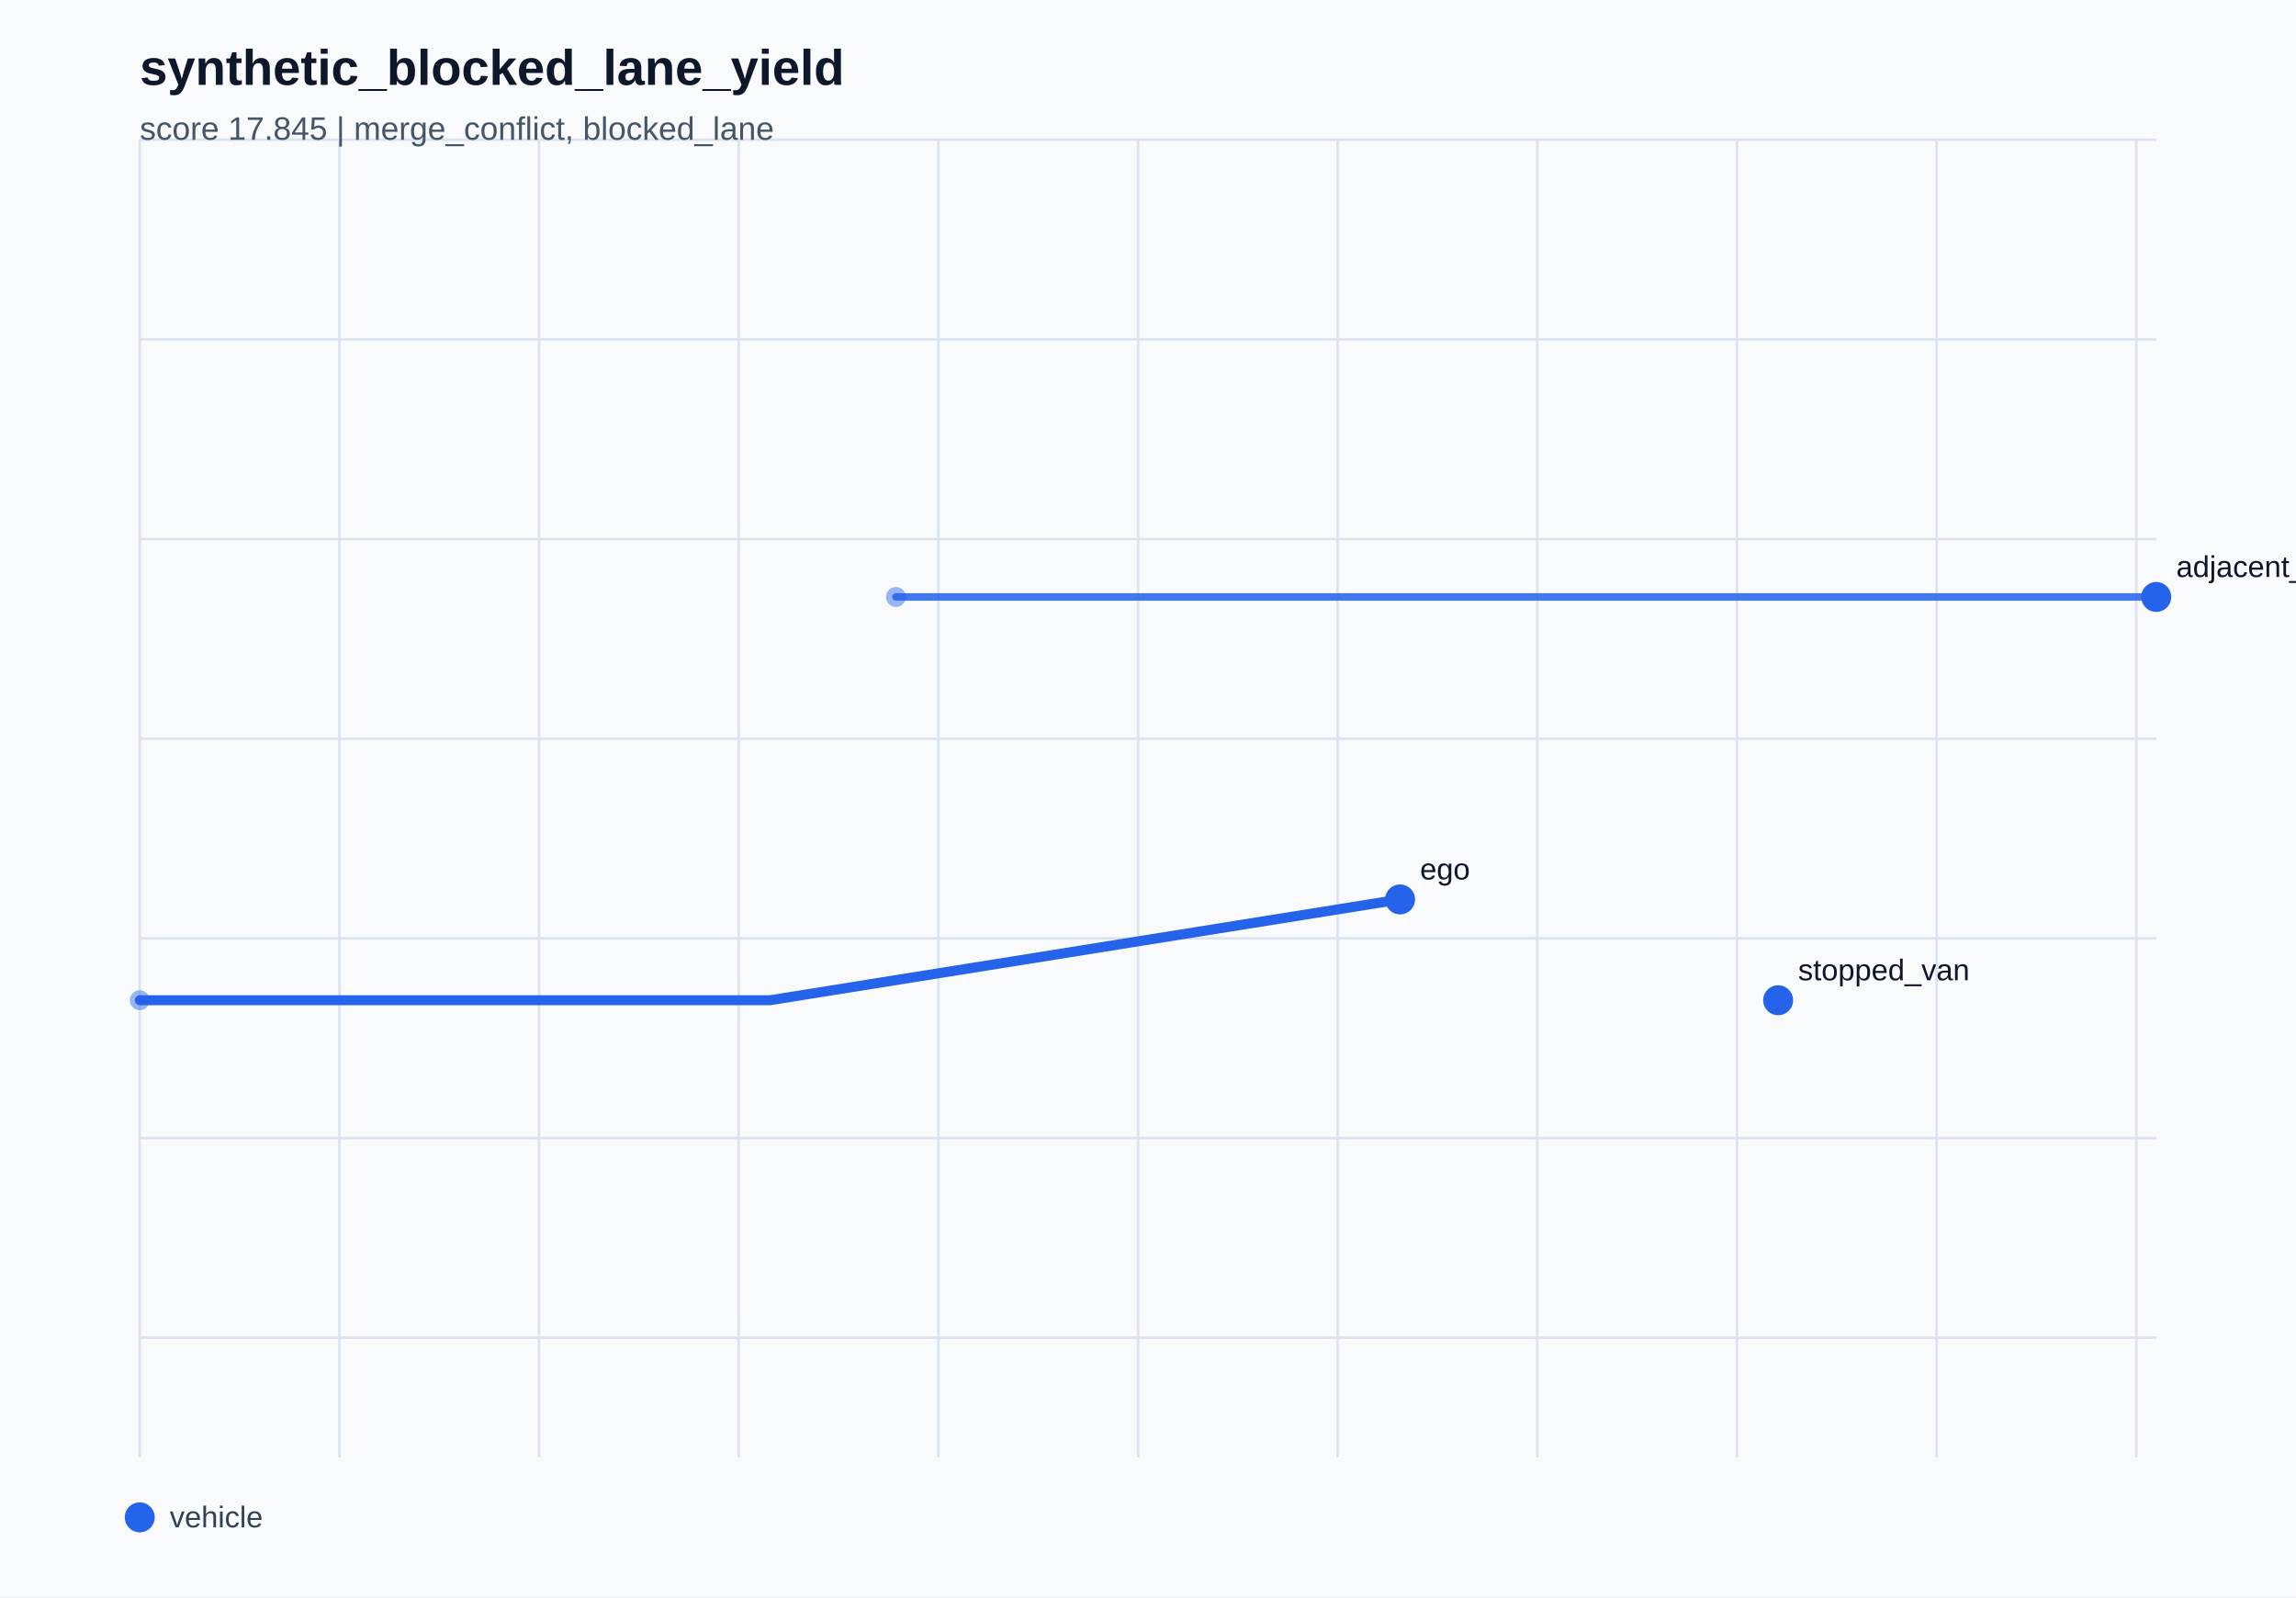
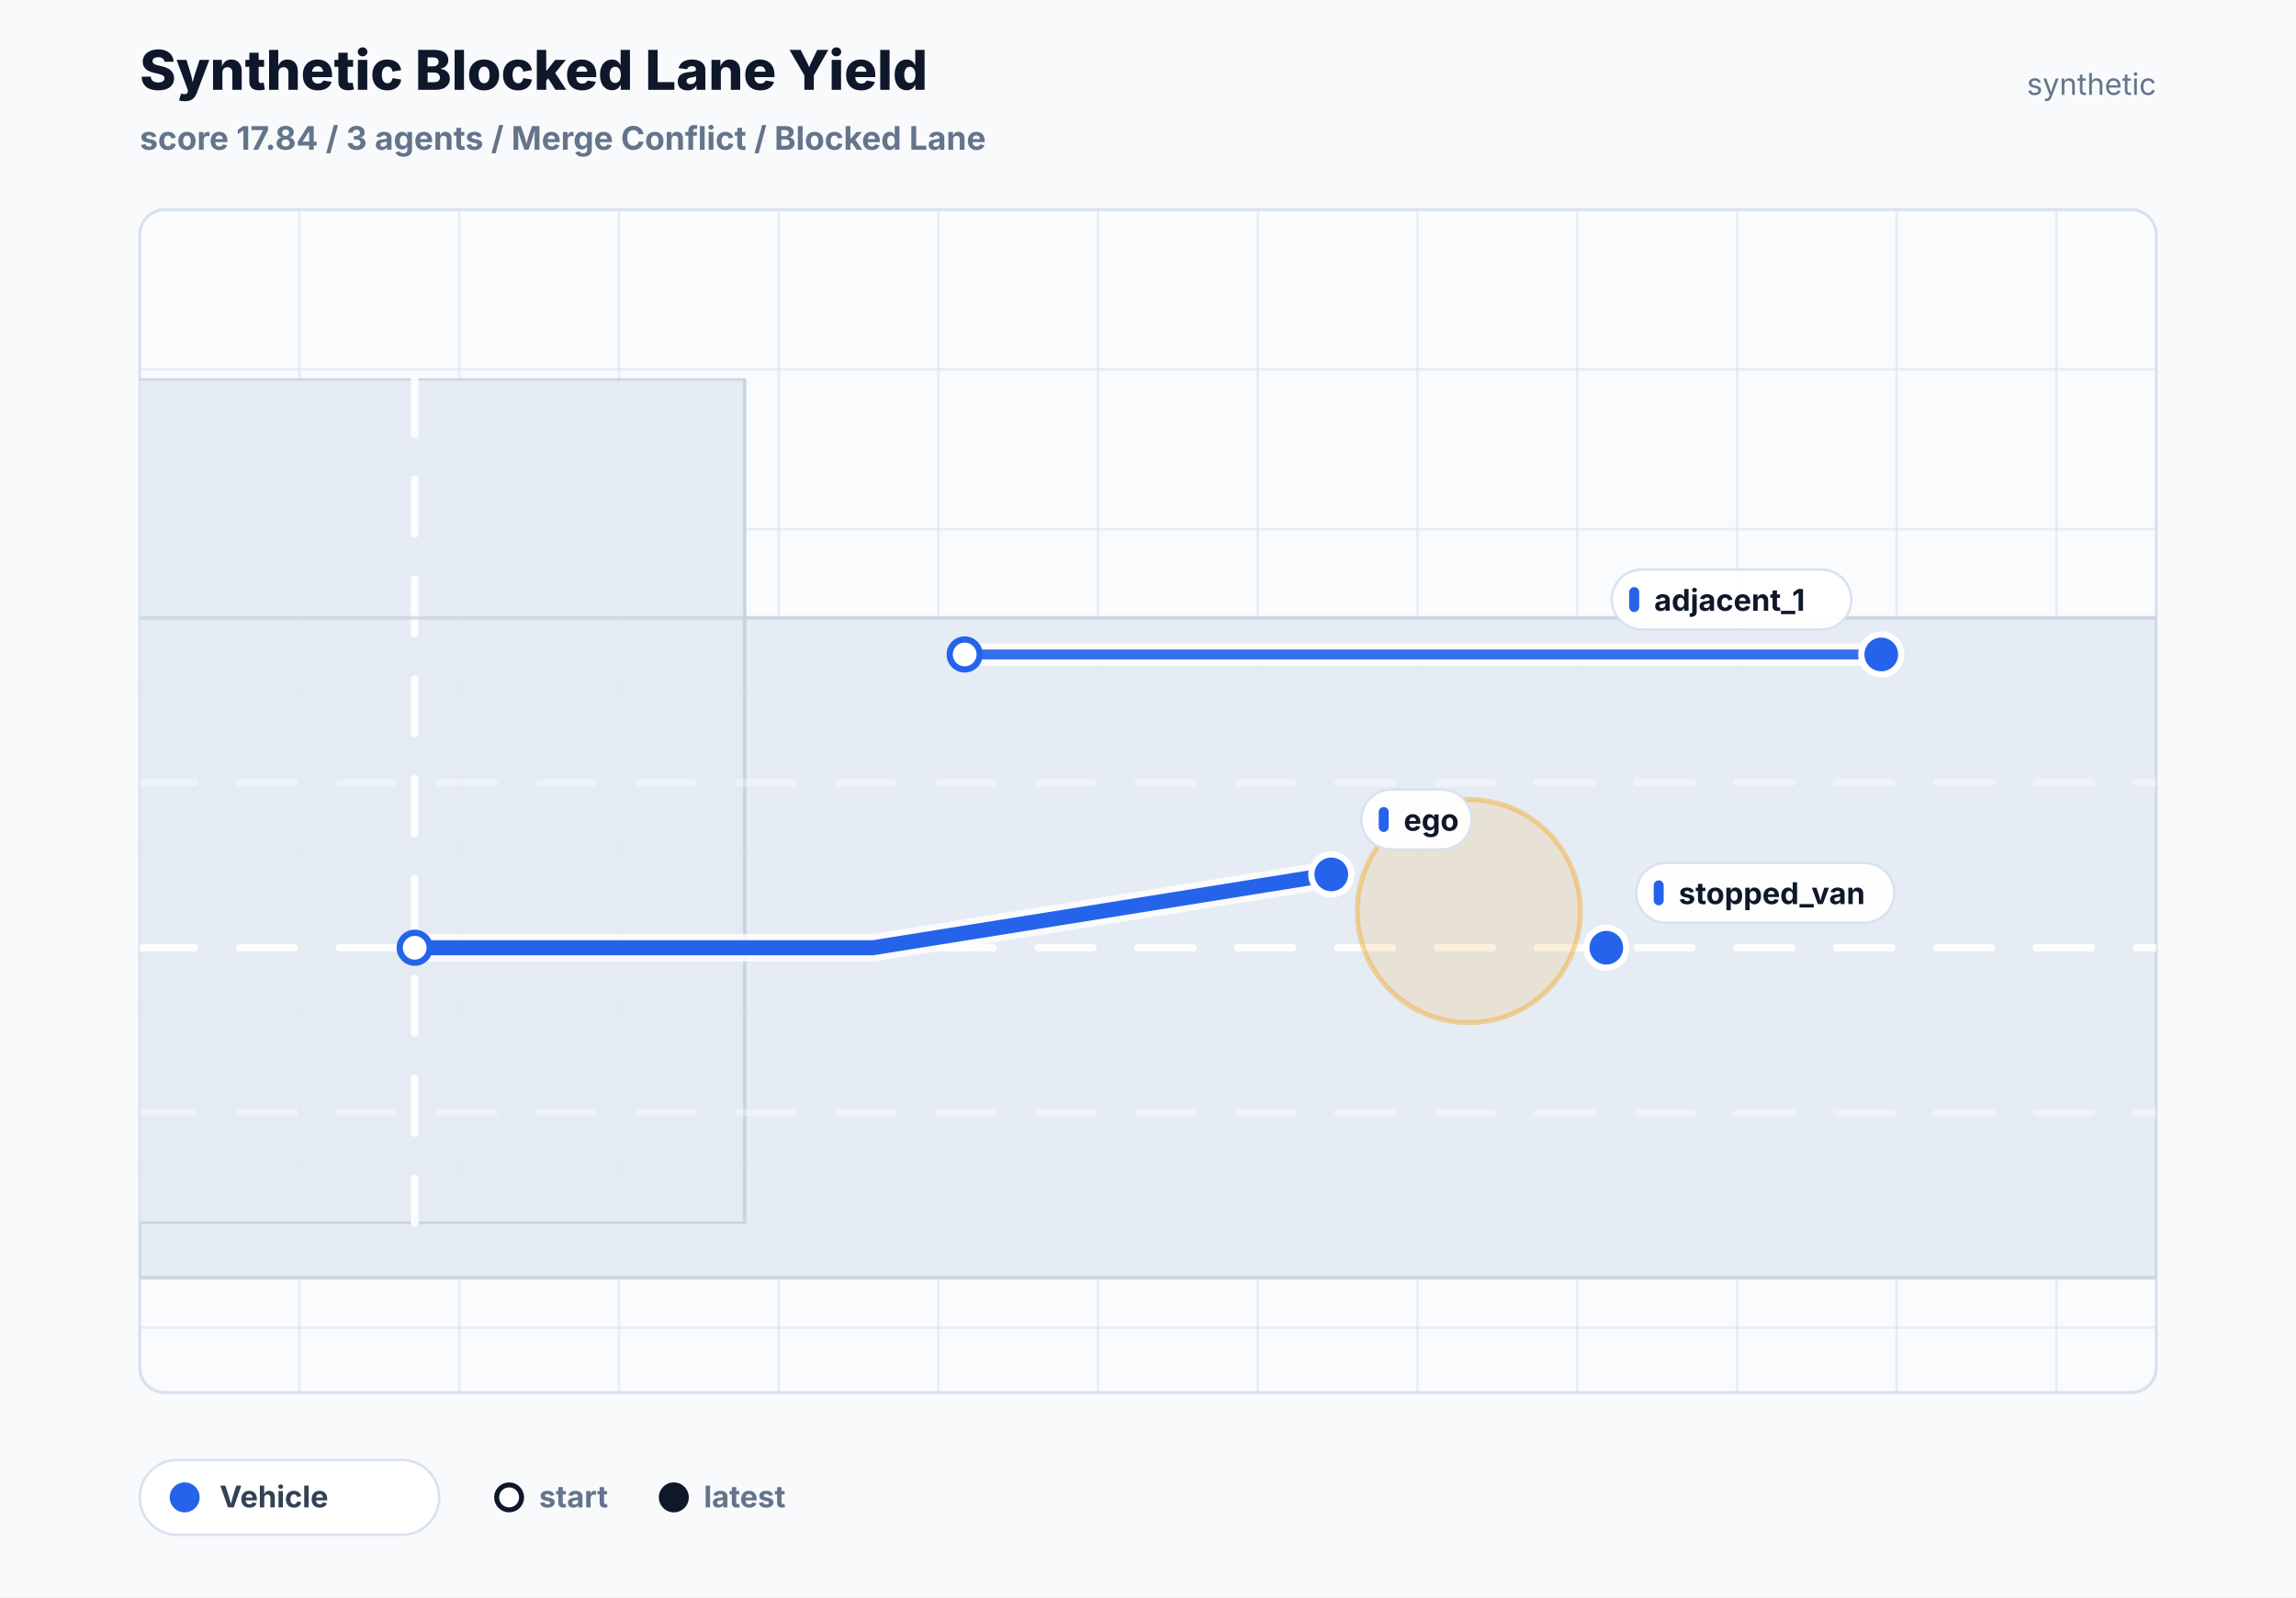
<svg xmlns="http://www.w3.org/2000/svg" width="920" height="640" viewBox="0 0 920 640" role="img">
+   <defs>
+     <clipPath id="scenario-plot-clip">
+       <rect x="56" y="84" width="808" height="474" rx="10" />
+     </clipPath>
+   </defs>
  <rect x="0" y="0" width="920" height="640" fill="#f8fafc" />
-   <line x1="56" y1="56" x2="56" y2="584" stroke="#dbe3ee" stroke-width="1" />
-   <line x1="136" y1="56" x2="136" y2="584" stroke="#dbe3ee" stroke-width="1" />
-   <line x1="216" y1="56" x2="216" y2="584" stroke="#dbe3ee" stroke-width="1" />
-   <line x1="296" y1="56" x2="296" y2="584" stroke="#dbe3ee" stroke-width="1" />
-   <line x1="376" y1="56" x2="376" y2="584" stroke="#dbe3ee" stroke-width="1" />
-   <line x1="456" y1="56" x2="456" y2="584" stroke="#dbe3ee" stroke-width="1" />
-   <line x1="536" y1="56" x2="536" y2="584" stroke="#dbe3ee" stroke-width="1" />
-   <line x1="616" y1="56" x2="616" y2="584" stroke="#dbe3ee" stroke-width="1" />
-   <line x1="696" y1="56" x2="696" y2="584" stroke="#dbe3ee" stroke-width="1" />
-   <line x1="776" y1="56" x2="776" y2="584" stroke="#dbe3ee" stroke-width="1" />
-   <line x1="856" y1="56" x2="856" y2="584" stroke="#dbe3ee" stroke-width="1" />
-   <line x1="56" y1="56" x2="864" y2="56" stroke="#dbe3ee" stroke-width="1" />
-   <line x1="56" y1="136" x2="864" y2="136" stroke="#dbe3ee" stroke-width="1" />
-   <line x1="56" y1="216" x2="864" y2="216" stroke="#dbe3ee" stroke-width="1" />
-   <line x1="56" y1="296" x2="864" y2="296" stroke="#dbe3ee" stroke-width="1" />
-   <line x1="56" y1="376" x2="864" y2="376" stroke="#dbe3ee" stroke-width="1" />
-   <line x1="56" y1="456" x2="864" y2="456" stroke="#dbe3ee" stroke-width="1" />
-   <line x1="56" y1="536" x2="864" y2="536" stroke="#dbe3ee" stroke-width="1" />
-   <text x="56" y="34" fill="#0f172a" font-size="20" font-family="Arial, sans-serif" font-weight="700">synthetic_blocked_lane_yield</text>
-   <text x="56" y="56" fill="#475569" font-size="13" font-family="Arial, sans-serif">score 17.845 | merge_conflict, blocked_lane</text>
-   <circle cx="56" cy="608" r="6" fill="#2563eb" />
-   <text x="68" y="612" fill="#334155" font-size="12" font-family="Arial, sans-serif">vehicle</text>
-   <polyline points="56.00,400.80 308.50,400.80 561.00,360.40" fill="none" stroke="#2563eb" stroke-width="4" stroke-linecap="round" stroke-linejoin="round" opacity="1.0" />
-   <circle cx="56.00" cy="400.80" r="4" fill="#2563eb" opacity="0.45" />
-   <circle cx="561.00" cy="360.40" r="6" fill="#2563eb" />
-   <text x="569.00" y="352.40" fill="#0f172a" font-size="12" font-family="Arial, sans-serif">ego</text>
-   <polyline points="712.50,400.80 712.50,400.80 712.50,400.80" fill="none" stroke="#2563eb" stroke-width="3" stroke-linecap="round" stroke-linejoin="round" opacity="0.86" />
-   <circle cx="712.50" cy="400.80" r="4" fill="#2563eb" opacity="0.45" />
-   <circle cx="712.50" cy="400.80" r="6" fill="#2563eb" />
-   <text x="720.50" y="392.80" fill="#0f172a" font-size="12" font-family="Arial, sans-serif">stopped_van</text>
-   <polyline points="359.00,239.20 611.50,239.20 864.00,239.20" fill="none" stroke="#2563eb" stroke-width="3" stroke-linecap="round" stroke-linejoin="round" opacity="0.86" />
-   <circle cx="359.00" cy="239.20" r="4" fill="#2563eb" opacity="0.45" />
-   <circle cx="864.00" cy="239.20" r="6" fill="#2563eb" />
-   <text x="872.00" y="231.20" fill="#0f172a" font-size="12" font-family="Arial, sans-serif">adjacent_1</text>
+   <text x="56" y="36" fill="#0f172a" font-size="22" font-family="Inter, Arial, sans-serif" font-weight="800">Synthetic Blocked Lane Yield</text>
+   <text x="56" y="60" fill="#64748b" font-size="13" font-family="Inter, Arial, sans-serif" font-weight="650">score 17.84 / 3 agents / Merge Conflict / Blocked Lane</text>
+   <text x="864" y="38" fill="#64748b" font-size="12" font-family="Inter, Arial, sans-serif" text-anchor="end">synthetic</text>
+   <rect x="56" y="84" width="808" height="474" rx="10" fill="#f9fbfd" stroke="#d8e2ee" stroke-width="1.2" />
+   <g clip-path="url(#scenario-plot-clip)">
+     <line x1="120" y1="84" x2="120" y2="558" stroke="#d7e1ee" stroke-width="1" opacity="0.52" />
+     <line x1="184" y1="84" x2="184" y2="558" stroke="#d7e1ee" stroke-width="1" opacity="0.52" />
+     <line x1="248" y1="84" x2="248" y2="558" stroke="#d7e1ee" stroke-width="1" opacity="0.52" />
+     <line x1="312" y1="84" x2="312" y2="558" stroke="#d7e1ee" stroke-width="1" opacity="0.52" />
+     <line x1="376" y1="84" x2="376" y2="558" stroke="#d7e1ee" stroke-width="1" opacity="0.52" />
+     <line x1="440" y1="84" x2="440" y2="558" stroke="#d7e1ee" stroke-width="1" opacity="0.52" />
+     <line x1="504" y1="84" x2="504" y2="558" stroke="#d7e1ee" stroke-width="1" opacity="0.52" />
+     <line x1="568" y1="84" x2="568" y2="558" stroke="#d7e1ee" stroke-width="1" opacity="0.52" />
+     <line x1="632" y1="84" x2="632" y2="558" stroke="#d7e1ee" stroke-width="1" opacity="0.52" />
+     <line x1="696" y1="84" x2="696" y2="558" stroke="#d7e1ee" stroke-width="1" opacity="0.52" />
+     <line x1="760" y1="84" x2="760" y2="558" stroke="#d7e1ee" stroke-width="1" opacity="0.52" />
+     <line x1="824" y1="84" x2="824" y2="558" stroke="#d7e1ee" stroke-width="1" opacity="0.52" />
+     <line x1="56" y1="148" x2="864" y2="148" stroke="#d7e1ee" stroke-width="1" opacity="0.52" />
+     <line x1="56" y1="212" x2="864" y2="212" stroke="#d7e1ee" stroke-width="1" opacity="0.52" />
+     <line x1="56" y1="276" x2="864" y2="276" stroke="#d7e1ee" stroke-width="1" opacity="0.52" />
+     <line x1="56" y1="340" x2="864" y2="340" stroke="#d7e1ee" stroke-width="1" opacity="0.52" />
+     <line x1="56" y1="404" x2="864" y2="404" stroke="#d7e1ee" stroke-width="1" opacity="0.52" />
+     <line x1="56" y1="468" x2="864" y2="468" stroke="#d7e1ee" stroke-width="1" opacity="0.52" />
+     <line x1="56" y1="532" x2="864" y2="532" stroke="#d7e1ee" stroke-width="1" opacity="0.52" />
+     <rect x="56.00" y="247.55" width="808.00" height="264.44" fill="#e4eaf2" stroke="#c7d3e1" stroke-width="1" opacity="0.92" />
+     <rect x="33.96" y="152.05" width="264.44" height="337.89" fill="#e4eaf2" stroke="#c7d3e1" stroke-width="1" opacity="0.92" />
+     <line x1="56.00" y1="379.76" x2="864.00" y2="379.76" stroke="#ffffff" stroke-width="3" stroke-linecap="round" stroke-dasharray="22 18" opacity="0.88" />
+     <line x1="166.18" y1="152.05" x2="166.18" y2="489.95" stroke="#ffffff" stroke-width="3" stroke-linecap="round" stroke-dasharray="22 18" opacity="0.88" />
+     <line x1="56.00" y1="247.55" x2="864.00" y2="247.55" stroke="#c7d3e1" stroke-width="1.5" opacity="0.72" />
+     <line x1="56.00" y1="511.98" x2="864.00" y2="511.98" stroke="#c7d3e1" stroke-width="1.5" opacity="0.72" />
+     <line x1="33.96" y1="152.05" x2="33.96" y2="489.95" stroke="#c7d3e1" stroke-width="1.5" opacity="0.72" />
+     <line x1="298.40" y1="152.05" x2="298.40" y2="489.95" stroke="#c7d3e1" stroke-width="1.5" opacity="0.72" />
+     <line x1="56.00" y1="313.65" x2="864.00" y2="313.65" stroke="#ffffff" stroke-width="3" stroke-linecap="round" stroke-dasharray="22 18" opacity="0.35" />
+     <line x1="56.00" y1="445.87" x2="864.00" y2="445.87" stroke="#ffffff" stroke-width="3" stroke-linecap="round" stroke-dasharray="22 18" opacity="0.35" />
+     <circle cx="588.55" cy="365.07" r="44.69" fill="#f59e0b" opacity="0.13" />
+     <circle cx="588.55" cy="365.07" r="44.69" fill="none" stroke="#f59e0b" stroke-width="2" opacity="0.38" />
+     <g class="track track-vehicle">
+       <polyline points="166.18,379.76 349.82,379.76 533.45,350.38" fill="none" stroke="#ffffff" stroke-width="11" stroke-linecap="round" stroke-linejoin="round" opacity="0.78" />
+       <polyline points="166.18,379.76 349.82,379.76 533.45,350.38" fill="none" stroke="#2563eb" stroke-width="6" stroke-linecap="round" stroke-linejoin="round" opacity="1.0" />
+       <circle cx="166.18" cy="379.76" r="6" fill="#ffffff" stroke="#2563eb" stroke-width="2.5" />
+       <circle cx="533.45" cy="350.38" r="8" fill="#2563eb" stroke="#ffffff" stroke-width="2.5" />
+       <rect x="545.45" y="316.38" width="44.20" height="24.00" rx="12" fill="#ffffff" stroke="#d8e2ee" opacity="0.96" />
+       <rect x="552.45" y="323.38" width="4" height="10" rx="2" fill="#2563eb" />
+       <text x="562.45" y="332.88" fill="#0f172a" font-size="12" font-family="Inter, Arial, sans-serif" font-weight="750">ego</text>
+     </g>
+     <g class="track track-vehicle">
+       <polyline points="643.64,379.76 643.64,379.76 643.64,379.76" fill="none" stroke="#ffffff" stroke-width="9" stroke-linecap="round" stroke-linejoin="round" opacity="0.78" />
+       <polyline points="643.64,379.76 643.64,379.76 643.64,379.76" fill="none" stroke="#2563eb" stroke-width="4" stroke-linecap="round" stroke-linejoin="round" opacity="0.92" />
+       <circle cx="643.64" cy="379.76" r="6" fill="#ffffff" stroke="#2563eb" stroke-width="2.5" />
+       <circle cx="643.64" cy="379.76" r="8" fill="#2563eb" stroke="#ffffff" stroke-width="2.5" />
+       <rect x="655.64" y="345.76" width="103.40" height="24.00" rx="12" fill="#ffffff" stroke="#d8e2ee" opacity="0.96" />
+       <rect x="662.64" y="352.76" width="4" height="10" rx="2" fill="#2563eb" />
+       <text x="672.64" y="362.26" fill="#0f172a" font-size="12" font-family="Inter, Arial, sans-serif" font-weight="750">stopped_van</text>
+     </g>
+     <g class="track track-vehicle">
+       <polyline points="386.55,262.24 570.18,262.24 753.82,262.24" fill="none" stroke="#ffffff" stroke-width="9" stroke-linecap="round" stroke-linejoin="round" opacity="0.78" />
+       <polyline points="386.55,262.24 570.18,262.24 753.82,262.24" fill="none" stroke="#2563eb" stroke-width="4" stroke-linecap="round" stroke-linejoin="round" opacity="0.92" />
+       <circle cx="386.55" cy="262.24" r="6" fill="#ffffff" stroke="#2563eb" stroke-width="2.5" />
+       <circle cx="753.82" cy="262.24" r="8" fill="#2563eb" stroke="#ffffff" stroke-width="2.5" />
+       <rect x="645.82" y="228.24" width="96.00" height="24.00" rx="12" fill="#ffffff" stroke="#d8e2ee" opacity="0.96" />
+       <rect x="652.82" y="235.24" width="4" height="10" rx="2" fill="#2563eb" />
+       <text x="662.82" y="244.74" fill="#0f172a" font-size="12" font-family="Inter, Arial, sans-serif" font-weight="750">adjacent_1</text>
+     </g>
+   </g>
+   <rect x="56" y="585" width="120" height="30" rx="15" fill="#ffffff" stroke="#d8e2ee" />
+   <circle cx="74" cy="600" r="6" fill="#2563eb" />
+   <text x="88" y="604" fill="#334155" font-size="12" font-family="Inter, Arial, sans-serif" font-weight="700">Vehicle</text>
+   <circle cx="204" cy="600" r="5" fill="#ffffff" stroke="#0f172a" stroke-width="2" />
+   <circle cx="270" cy="600" r="6" fill="#0f172a" />
+   <text x="216" y="604" fill="#64748b" font-size="12" font-family="Inter, Arial, sans-serif" font-weight="700">start</text>
+   <text x="282" y="604" fill="#64748b" font-size="12" font-family="Inter, Arial, sans-serif" font-weight="700">latest</text>
</svg>
